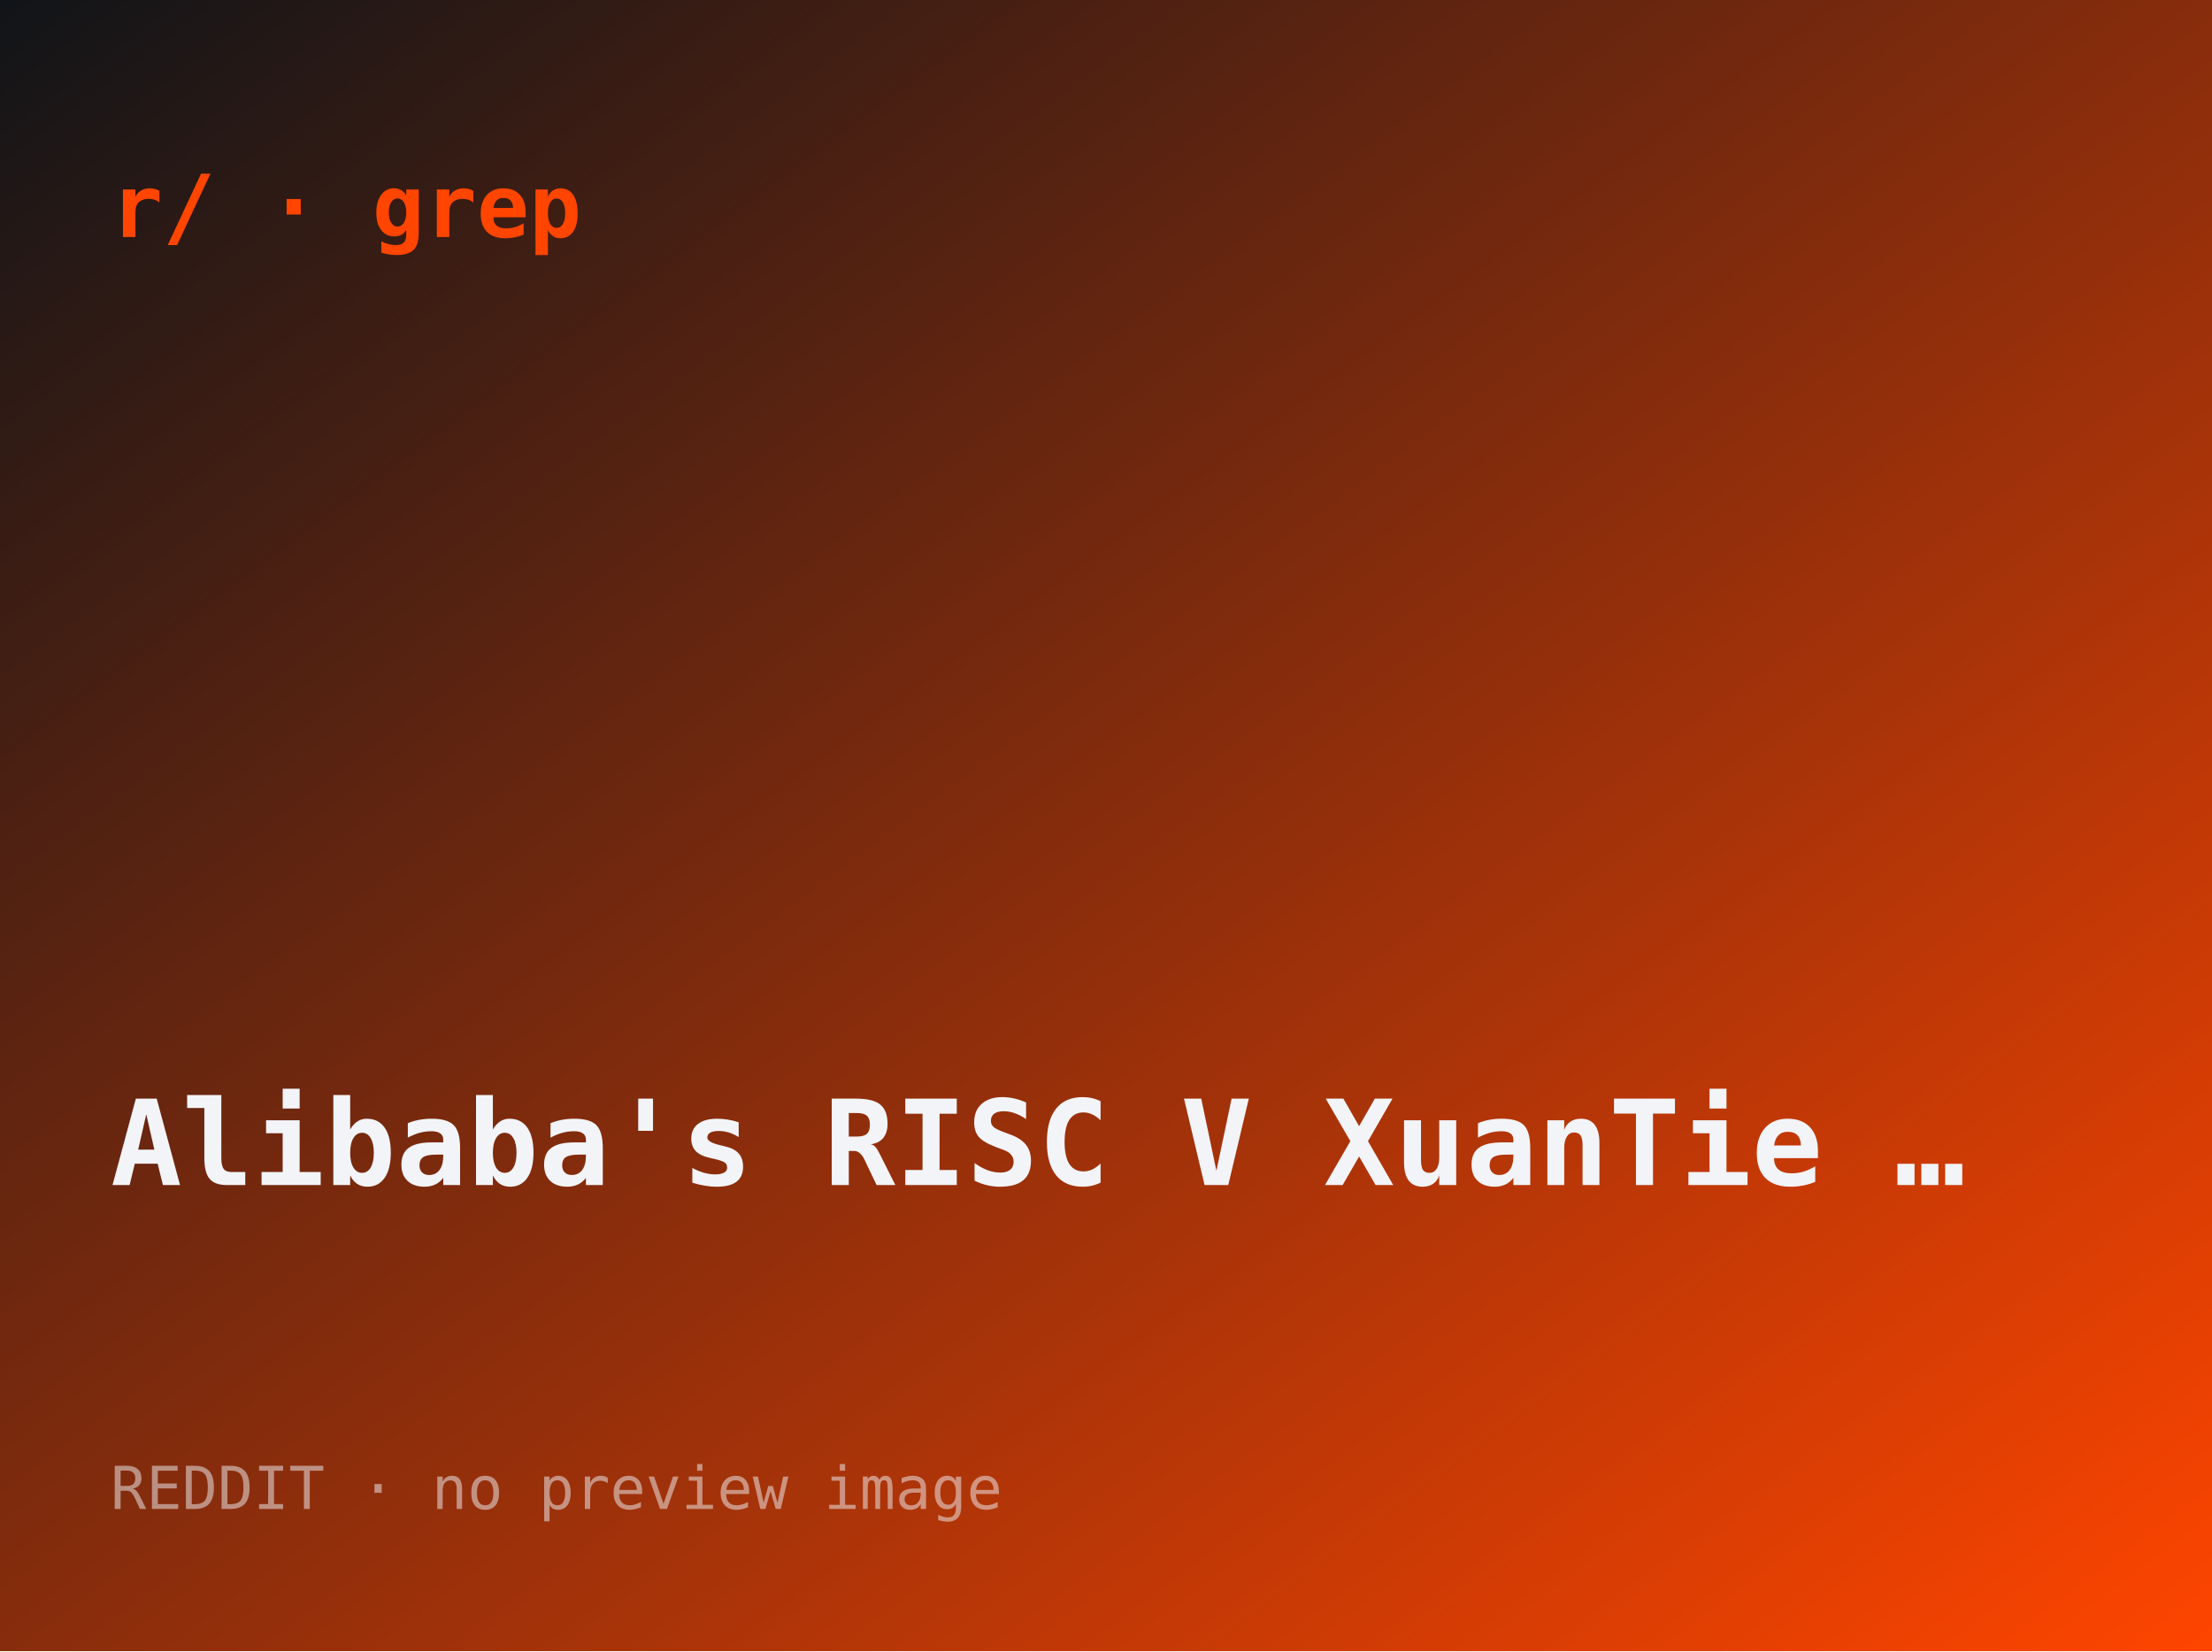
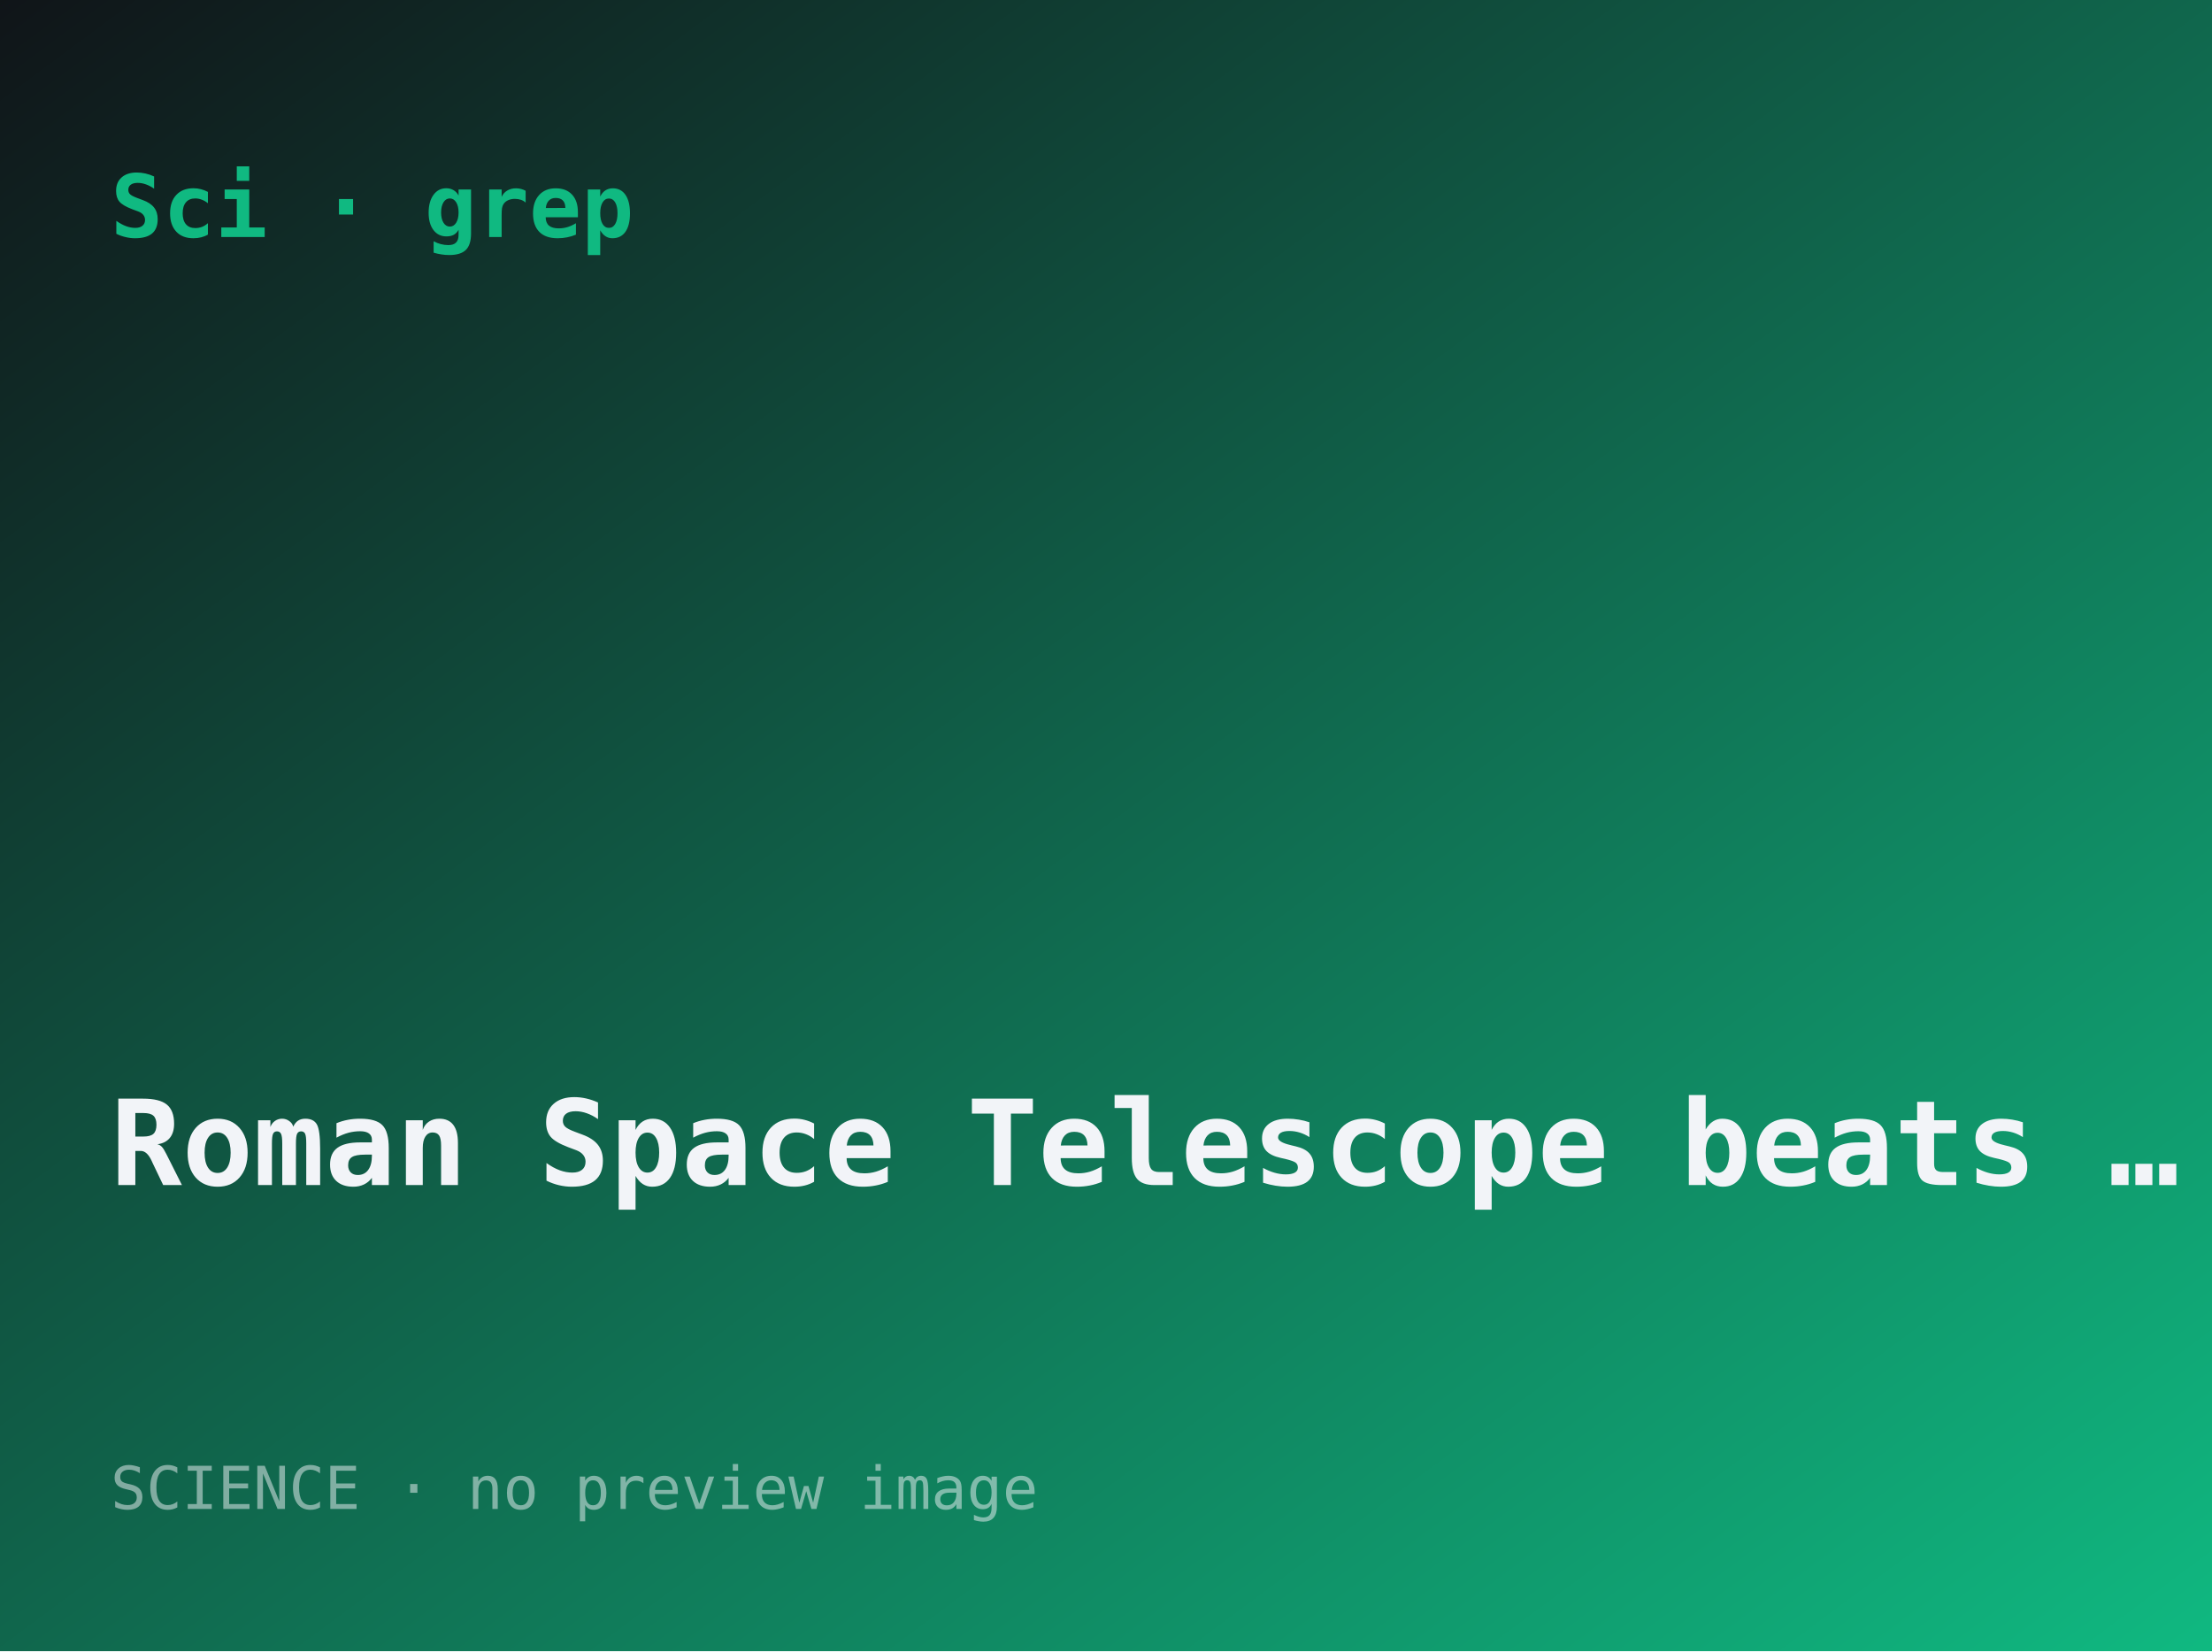
- <svg xmlns="http://www.w3.org/2000/svg" width="560" height="418" viewBox="0 0 560 418" role="img" aria-label="Alibaba's RISC-V XuanTie C950 runs Qwen-3.8 27B at 30 tps">
+ <svg xmlns="http://www.w3.org/2000/svg" width="560" height="418" viewBox="0 0 560 418" role="img" aria-label="Roman Space Telescope beats its own image-quality spec by nearly 30%">
  <defs>
    <linearGradient id="g" x1="0" y1="0" x2="1" y2="1">
      <stop offset="0" stop-color="#101418" />
-       <stop offset="1" stop-color="#ff4500" />
+       <stop offset="1" stop-color="#10b981" />
    </linearGradient>
  </defs>
  <rect width="560" height="418" fill="url(#g)" />
-   <text x="28" y="60" font-family="ui-monospace,monospace" font-size="22" fill="#ff4500" font-weight="700">r/ · grep</text>
-   <text x="28" y="300" font-family="ui-monospace,monospace" font-size="30" fill="#f2f4f8" font-weight="600">Alibaba's RISC V XuanTie …</text>
-   <text x="28" y="382" font-family="ui-monospace,monospace" font-size="15" fill="rgba(242,244,248,.5)">REDDIT · no preview image</text>
+   <text x="28" y="60" font-family="ui-monospace,monospace" font-size="22" fill="#10b981" font-weight="700">Sci · grep</text>
+   <text x="28" y="300" font-family="ui-monospace,monospace" font-size="30" fill="#f2f4f8" font-weight="600">Roman Space Telescope beats …</text>
+   <text x="28" y="382" font-family="ui-monospace,monospace" font-size="15" fill="rgba(242,244,248,.5)">SCIENCE · no preview image</text>
</svg>
